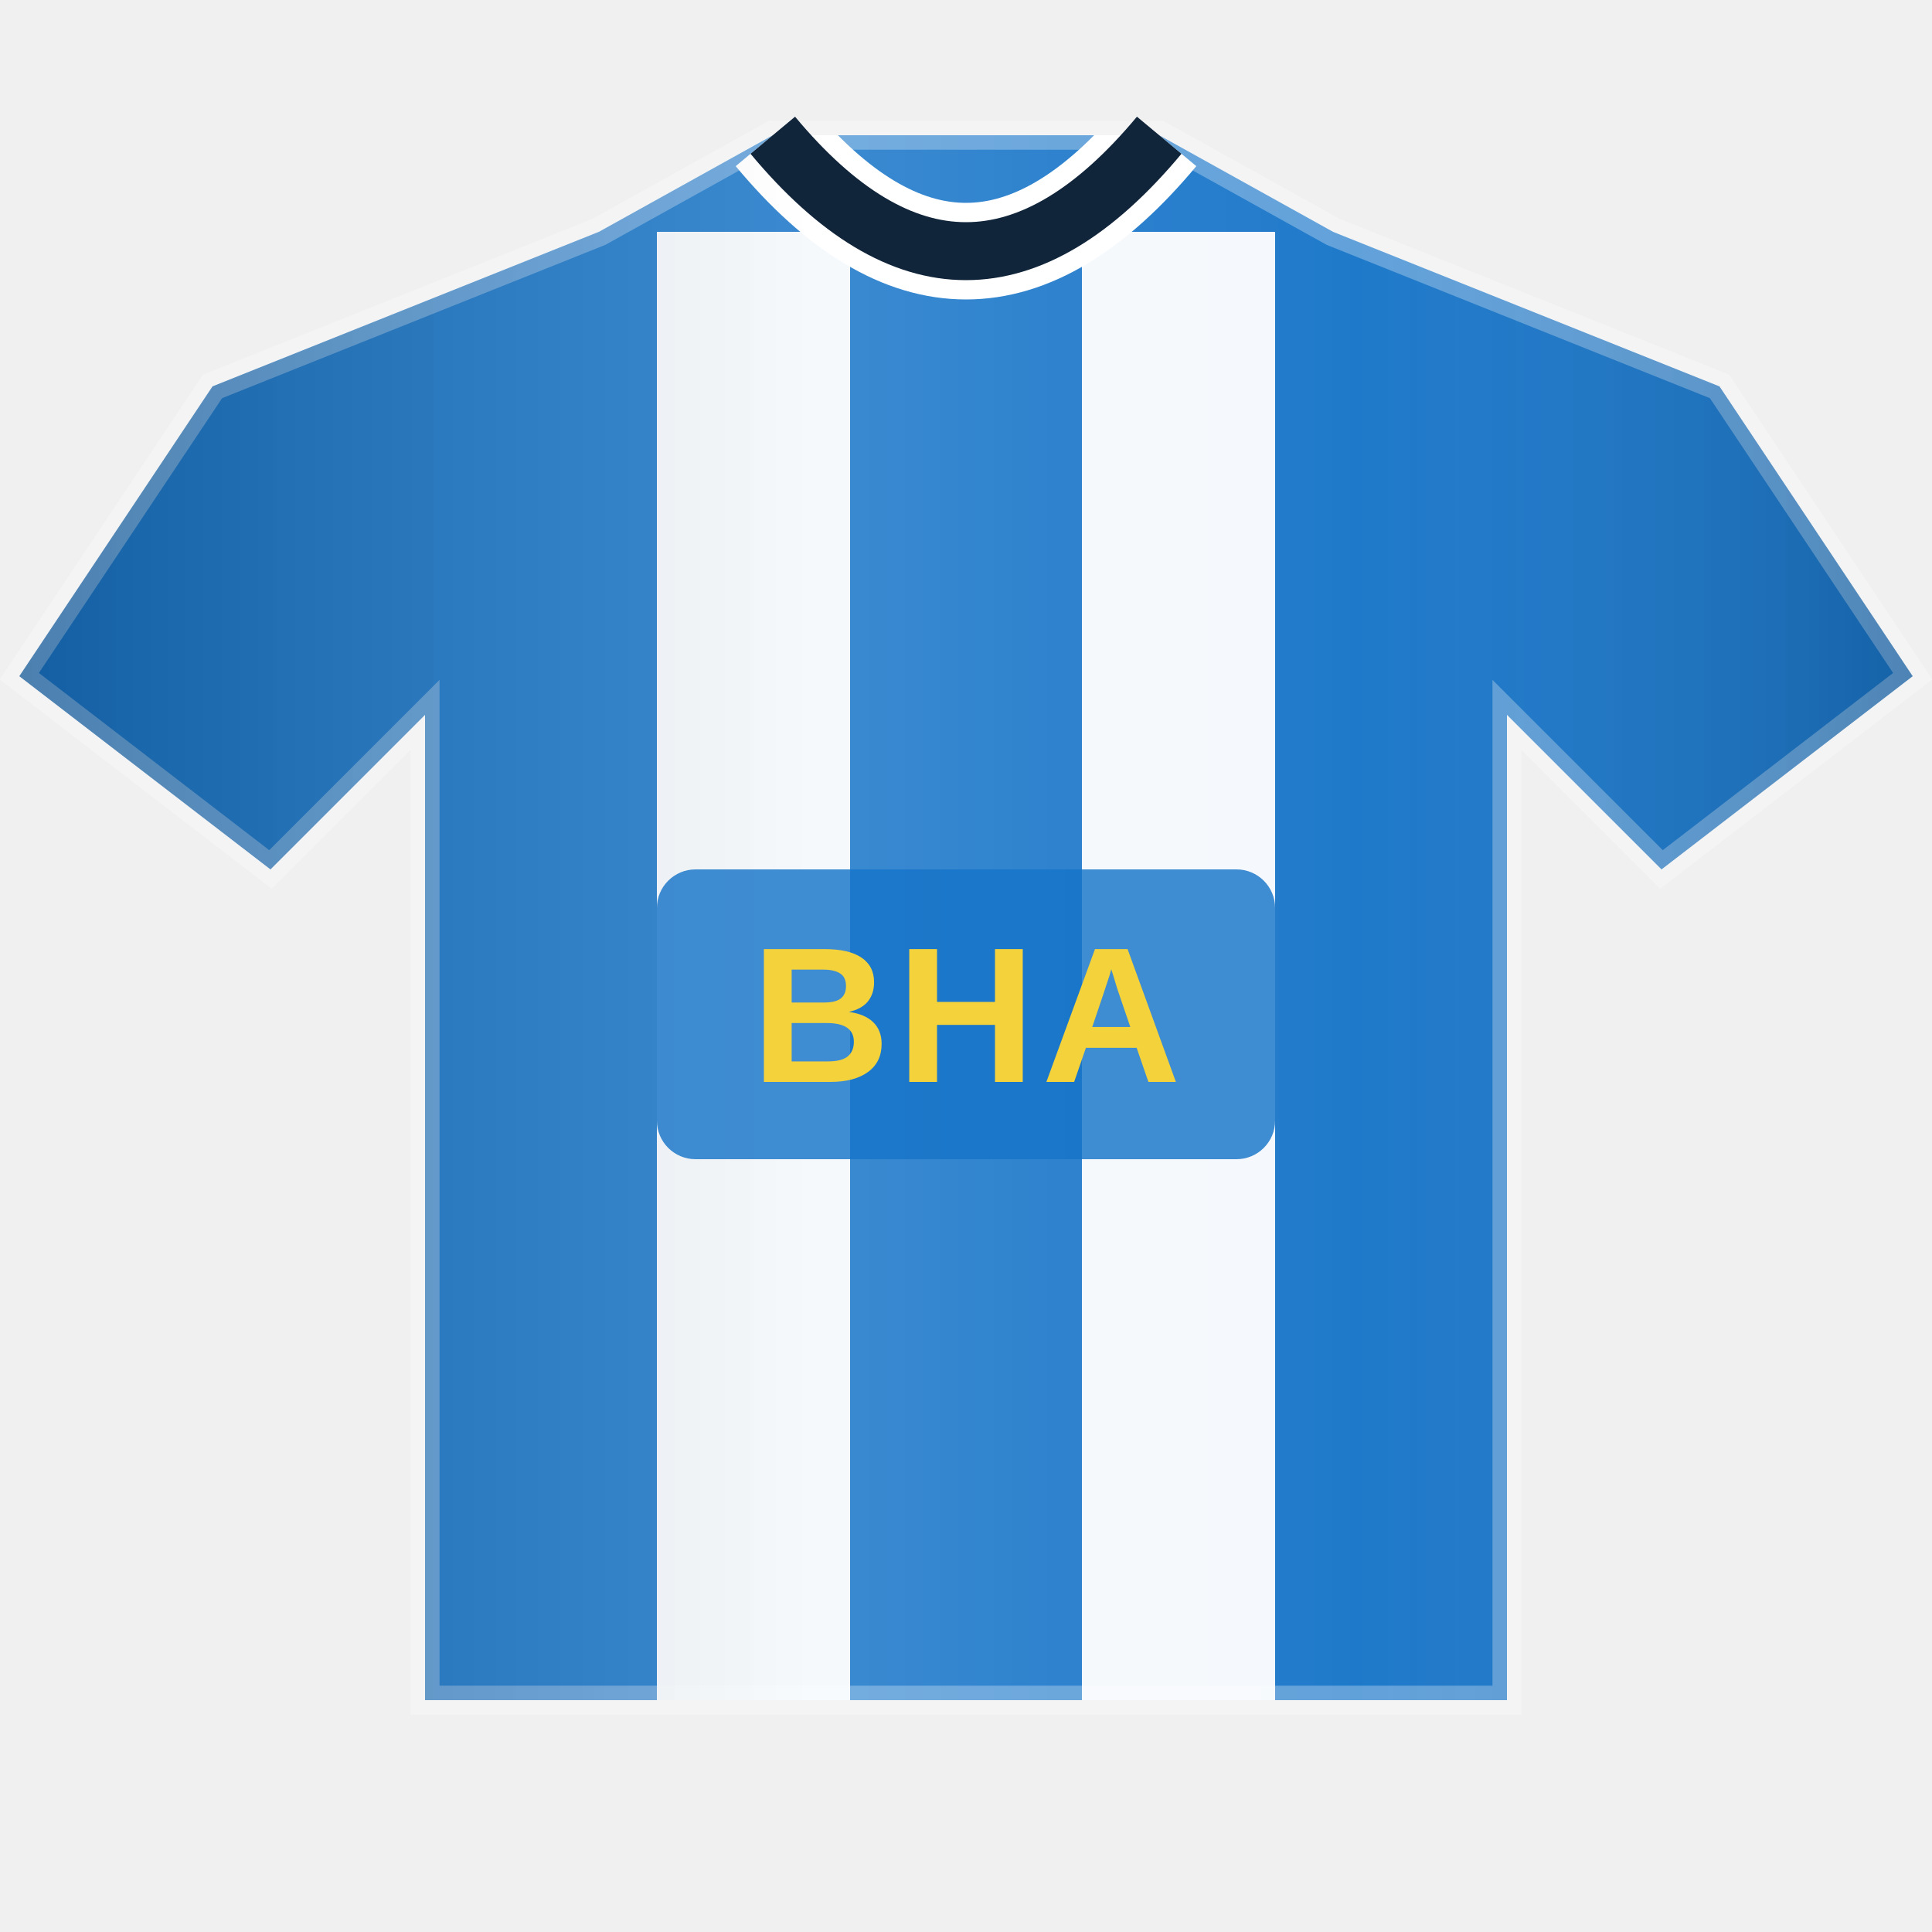
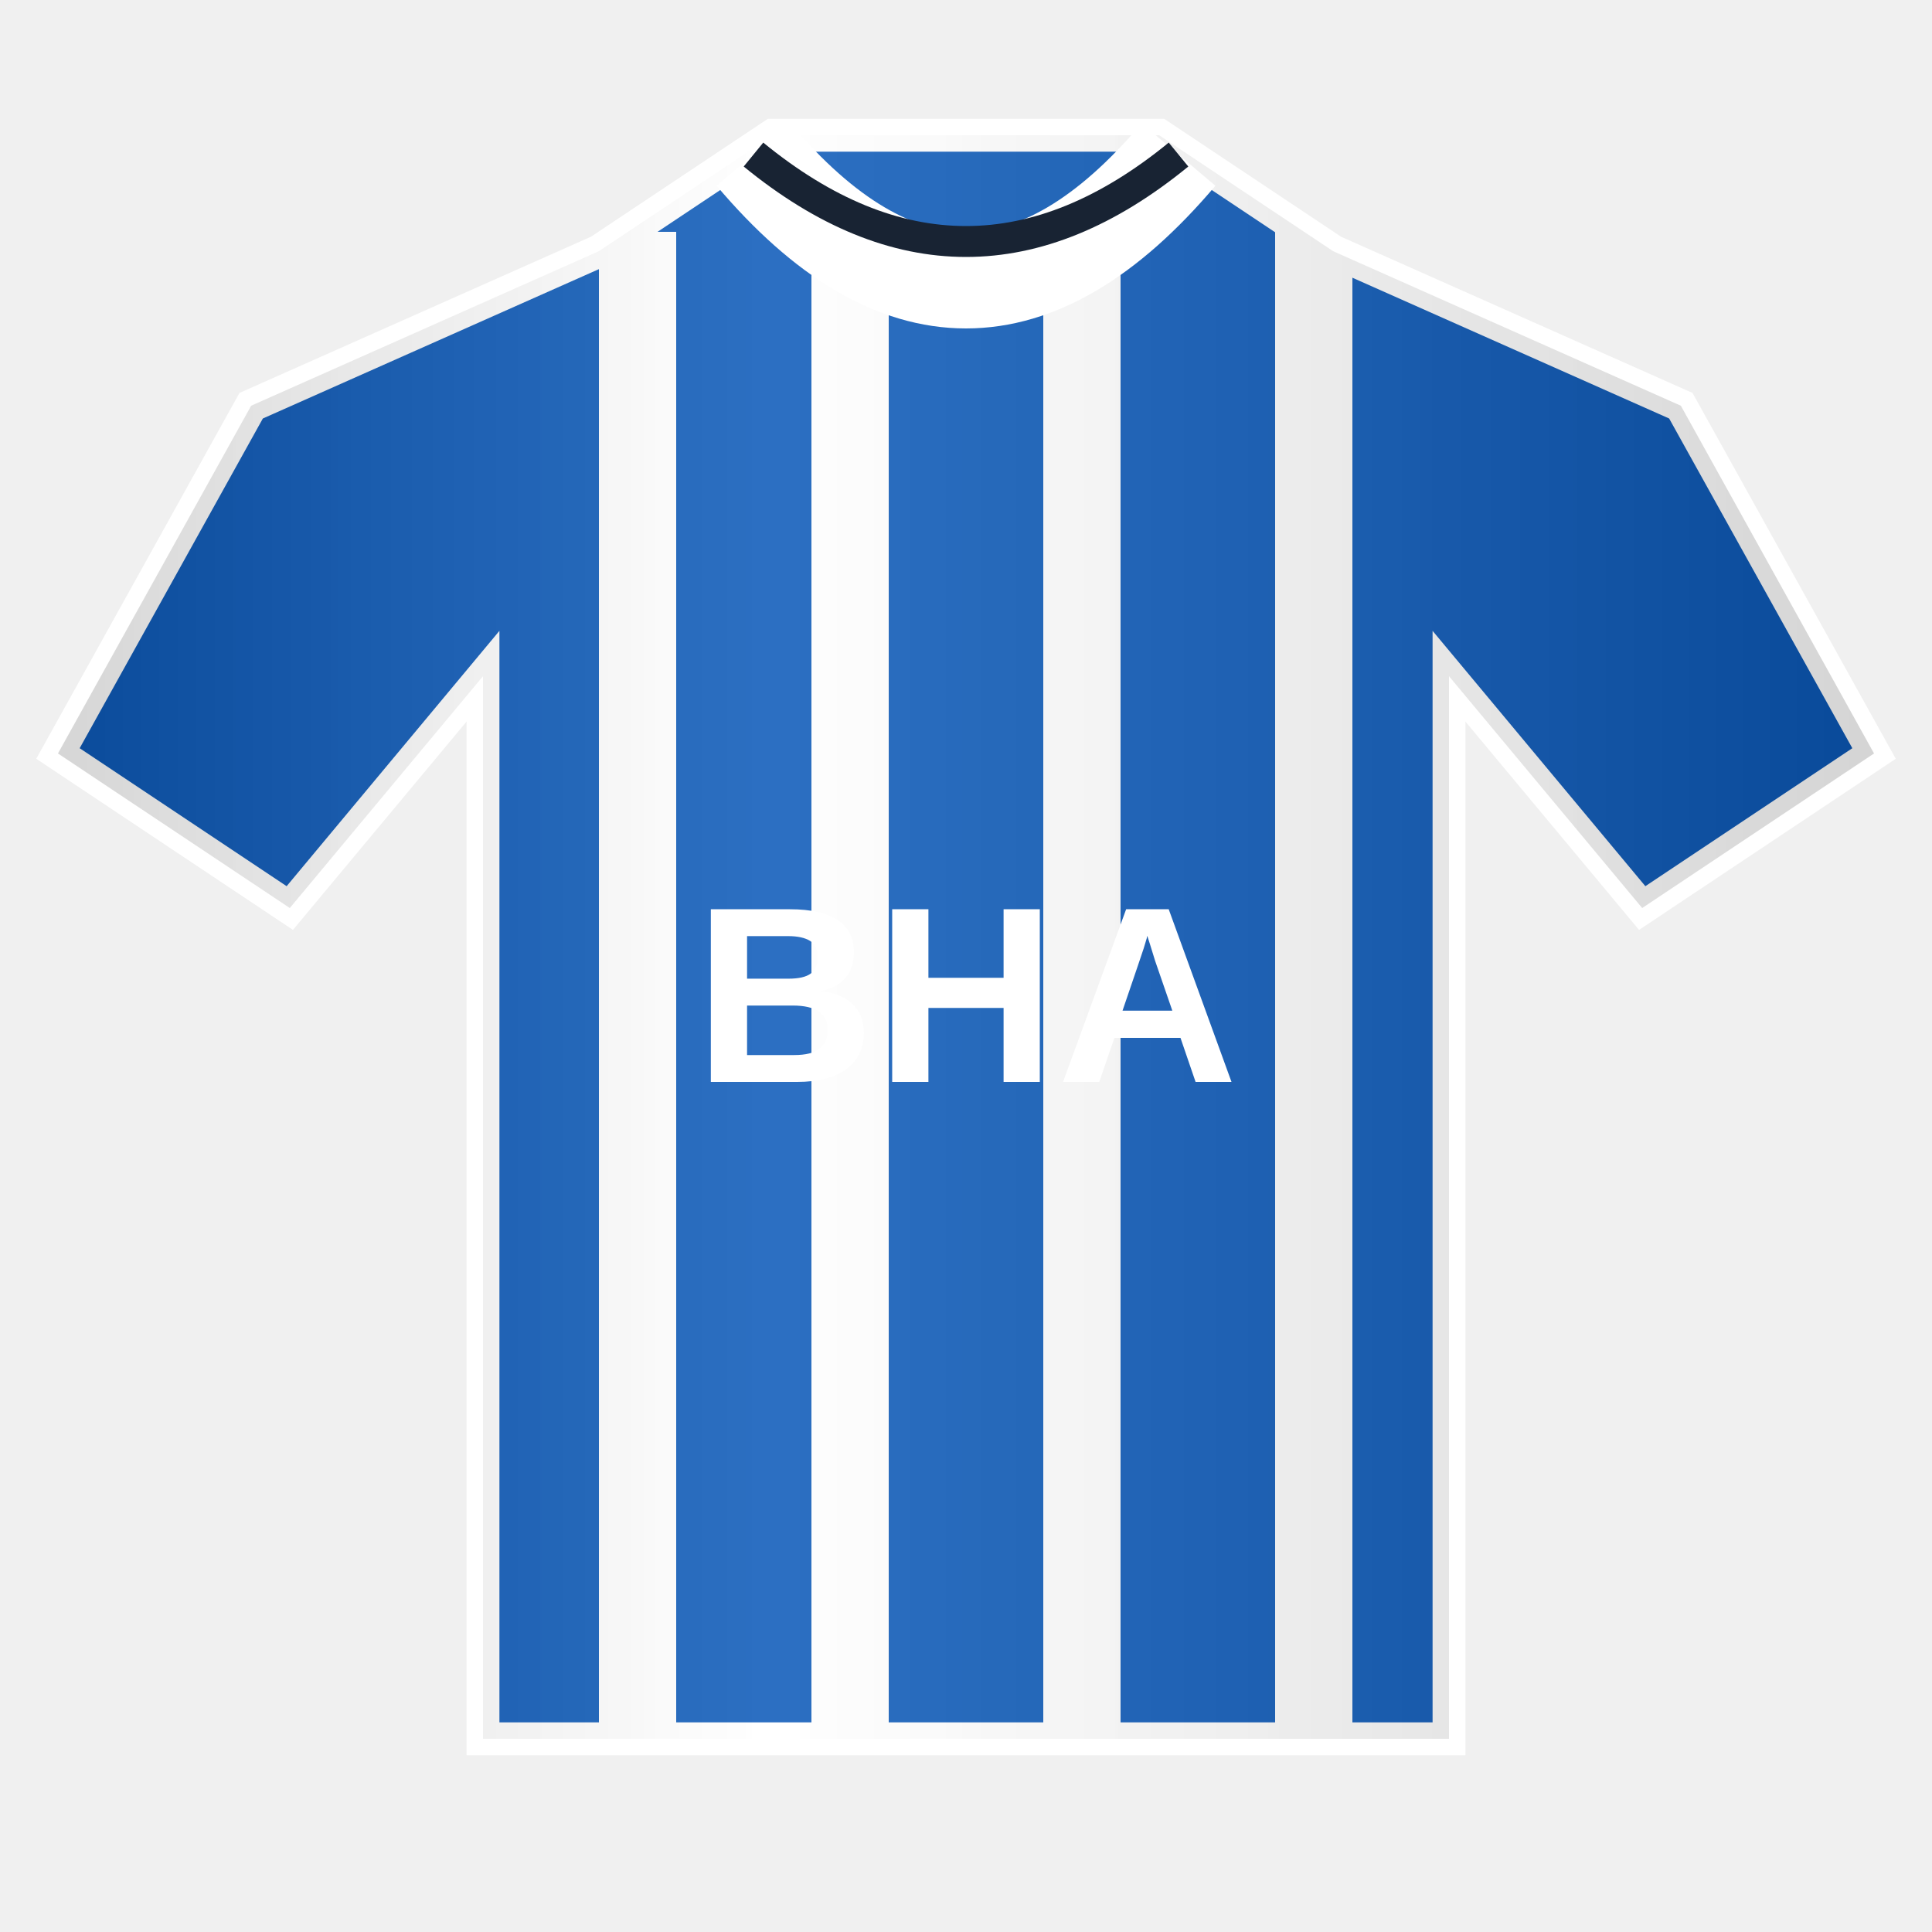
- <svg xmlns="http://www.w3.org/2000/svg" viewBox="0 0 100 100" role="img" aria-labelledby="title">
+ <svg xmlns="http://www.w3.org/2000/svg" viewBox="0 0 100 100">
  <defs>
-     <linearGradient id="shade" x2="1" y2="0">
-       <stop stop-color="#000" stop-opacity=".2" />
-       <stop offset=".42" stop-color="#fff" stop-opacity=".16" />
-       <stop offset=".7" stop-color="#fff" stop-opacity=".04" />
+     <linearGradient id="f">
+       <stop stop-color="#000" stop-opacity=".18" />
+       <stop offset=".4" stop-color="#fff" stop-opacity=".15" />
      <stop offset="1" stop-color="#000" stop-opacity=".18" />
    </linearGradient>
-     <clipPath id="body">
-       <path d="M31 12 40 7h20l9 5 20 8 10 15-13 10-8-8v51H22V37l-8 8L1 35l10-15z" />
+     <clipPath id="b">
+       <path d="M31 13 40 7h20l9 6 18 8 10 18-12 8-10-12v55H25V35L15 47 3 39l10-18z" />
    </clipPath>
  </defs>
-   <path d="M31 12 40 7h20l9 5 20 8 10 15-13 10-8-8v51H22V37l-8 8L1 35l10-15z" fill="#1674c8" stroke="#ffffff" stroke-opacity=".3" stroke-width="1.5" />
-   <g clip-path="url(#body)">
-     <path d="M34 12h10v76H34zM56 12h10v76H56z" fill="#ffffff" opacity=".95" />
-     <path d="M40 7q10 12 20 0" fill="none" stroke="#ffffff" stroke-width="5" />
-     <path d="M0 0h100v100H0z" fill="url(#shade)" />
+   <path d="M31 13 40 7h20l9 6 18 8 10 18-12 8-10-12v55H25V35L15 47 3 39l10-18z" fill="#0756b7" stroke="#fff" stroke-width="1.7" />
+   <g clip-path="url(#b)">
+     <path d="M31 12h4v78h-4zM42 12h4v78h-4zM54 12h4v78h-4zM66 12h4v78h-4z" fill="#fff" />
+     <path d="M0 0h100v100H0z" fill="url(#f)" />
  </g>
-   <path d="M40 7q10 12 20 0" fill="none" stroke="#10243a" stroke-width="3" />
-   <rect x="34" y="45" width="32" height="15" rx="2" fill="#1674c8" fill-opacity=".82" />
-   <text x="50" y="56" text-anchor="middle" font-family="Arial,sans-serif" font-size="10" font-weight="900" letter-spacing=".3" fill="#f4d23c">BHA</text>
+   <path d="M39 8q11 13 22 0" fill="none" stroke="#fff" stroke-width="5" />
+   <path d="M39 8q11 9 22 0" fill="none" stroke="#182333" stroke-width="1.6" />
+   <text x="50" y="56" text-anchor="middle" font-family="Arial,sans-serif" font-size="13" font-weight="900" fill="#fff">BHA</text>
</svg>
